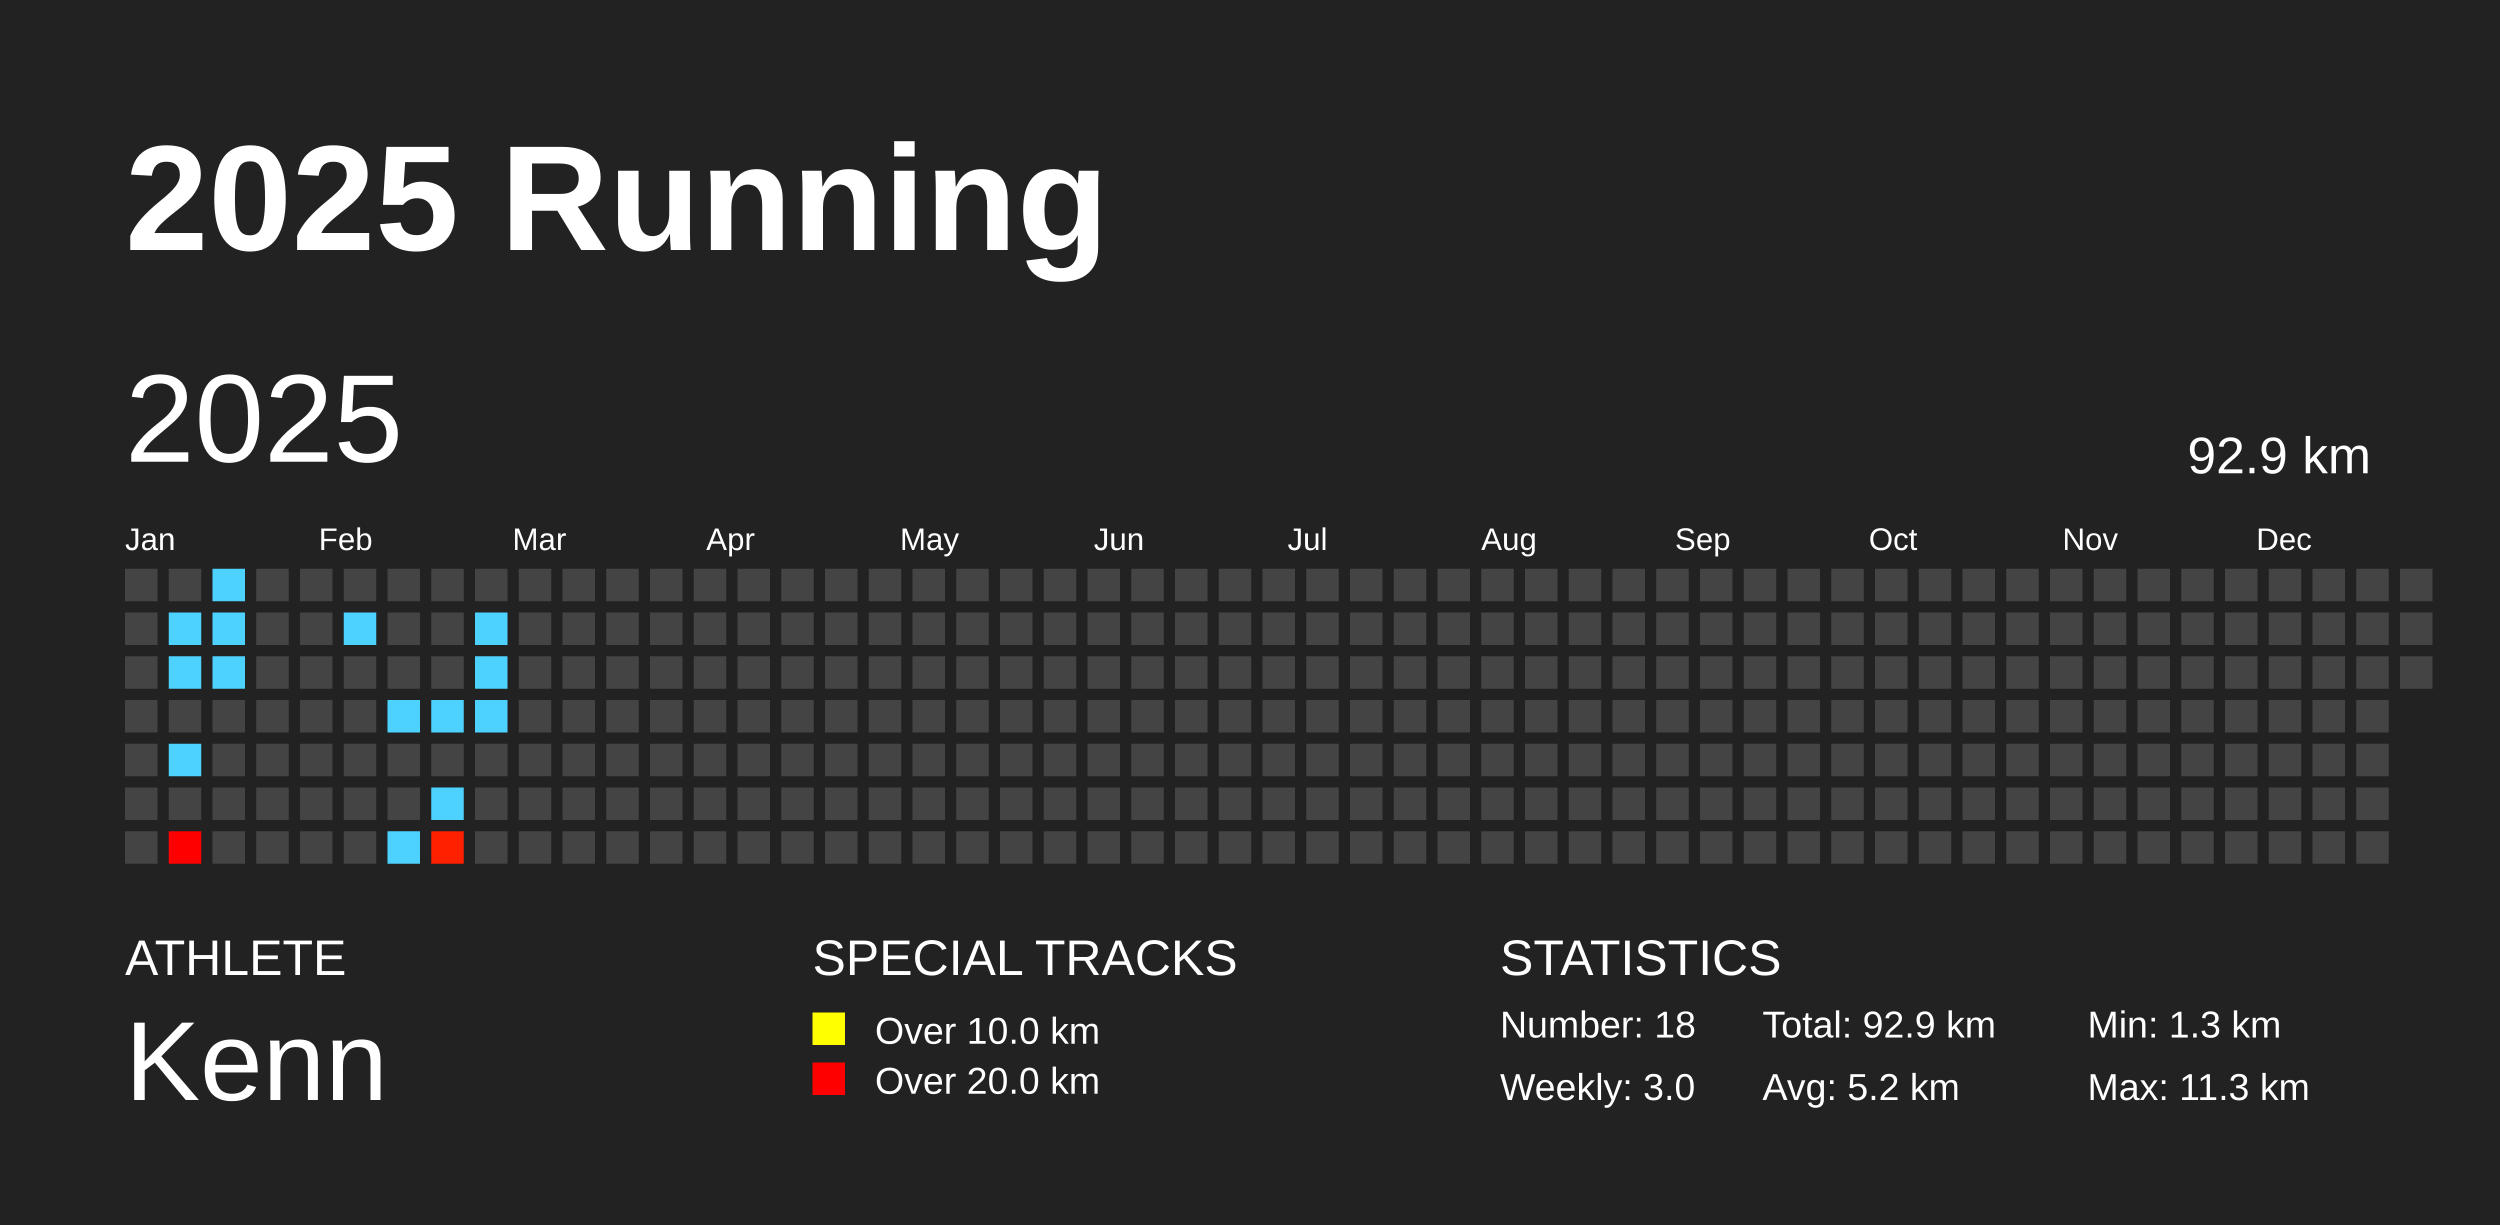
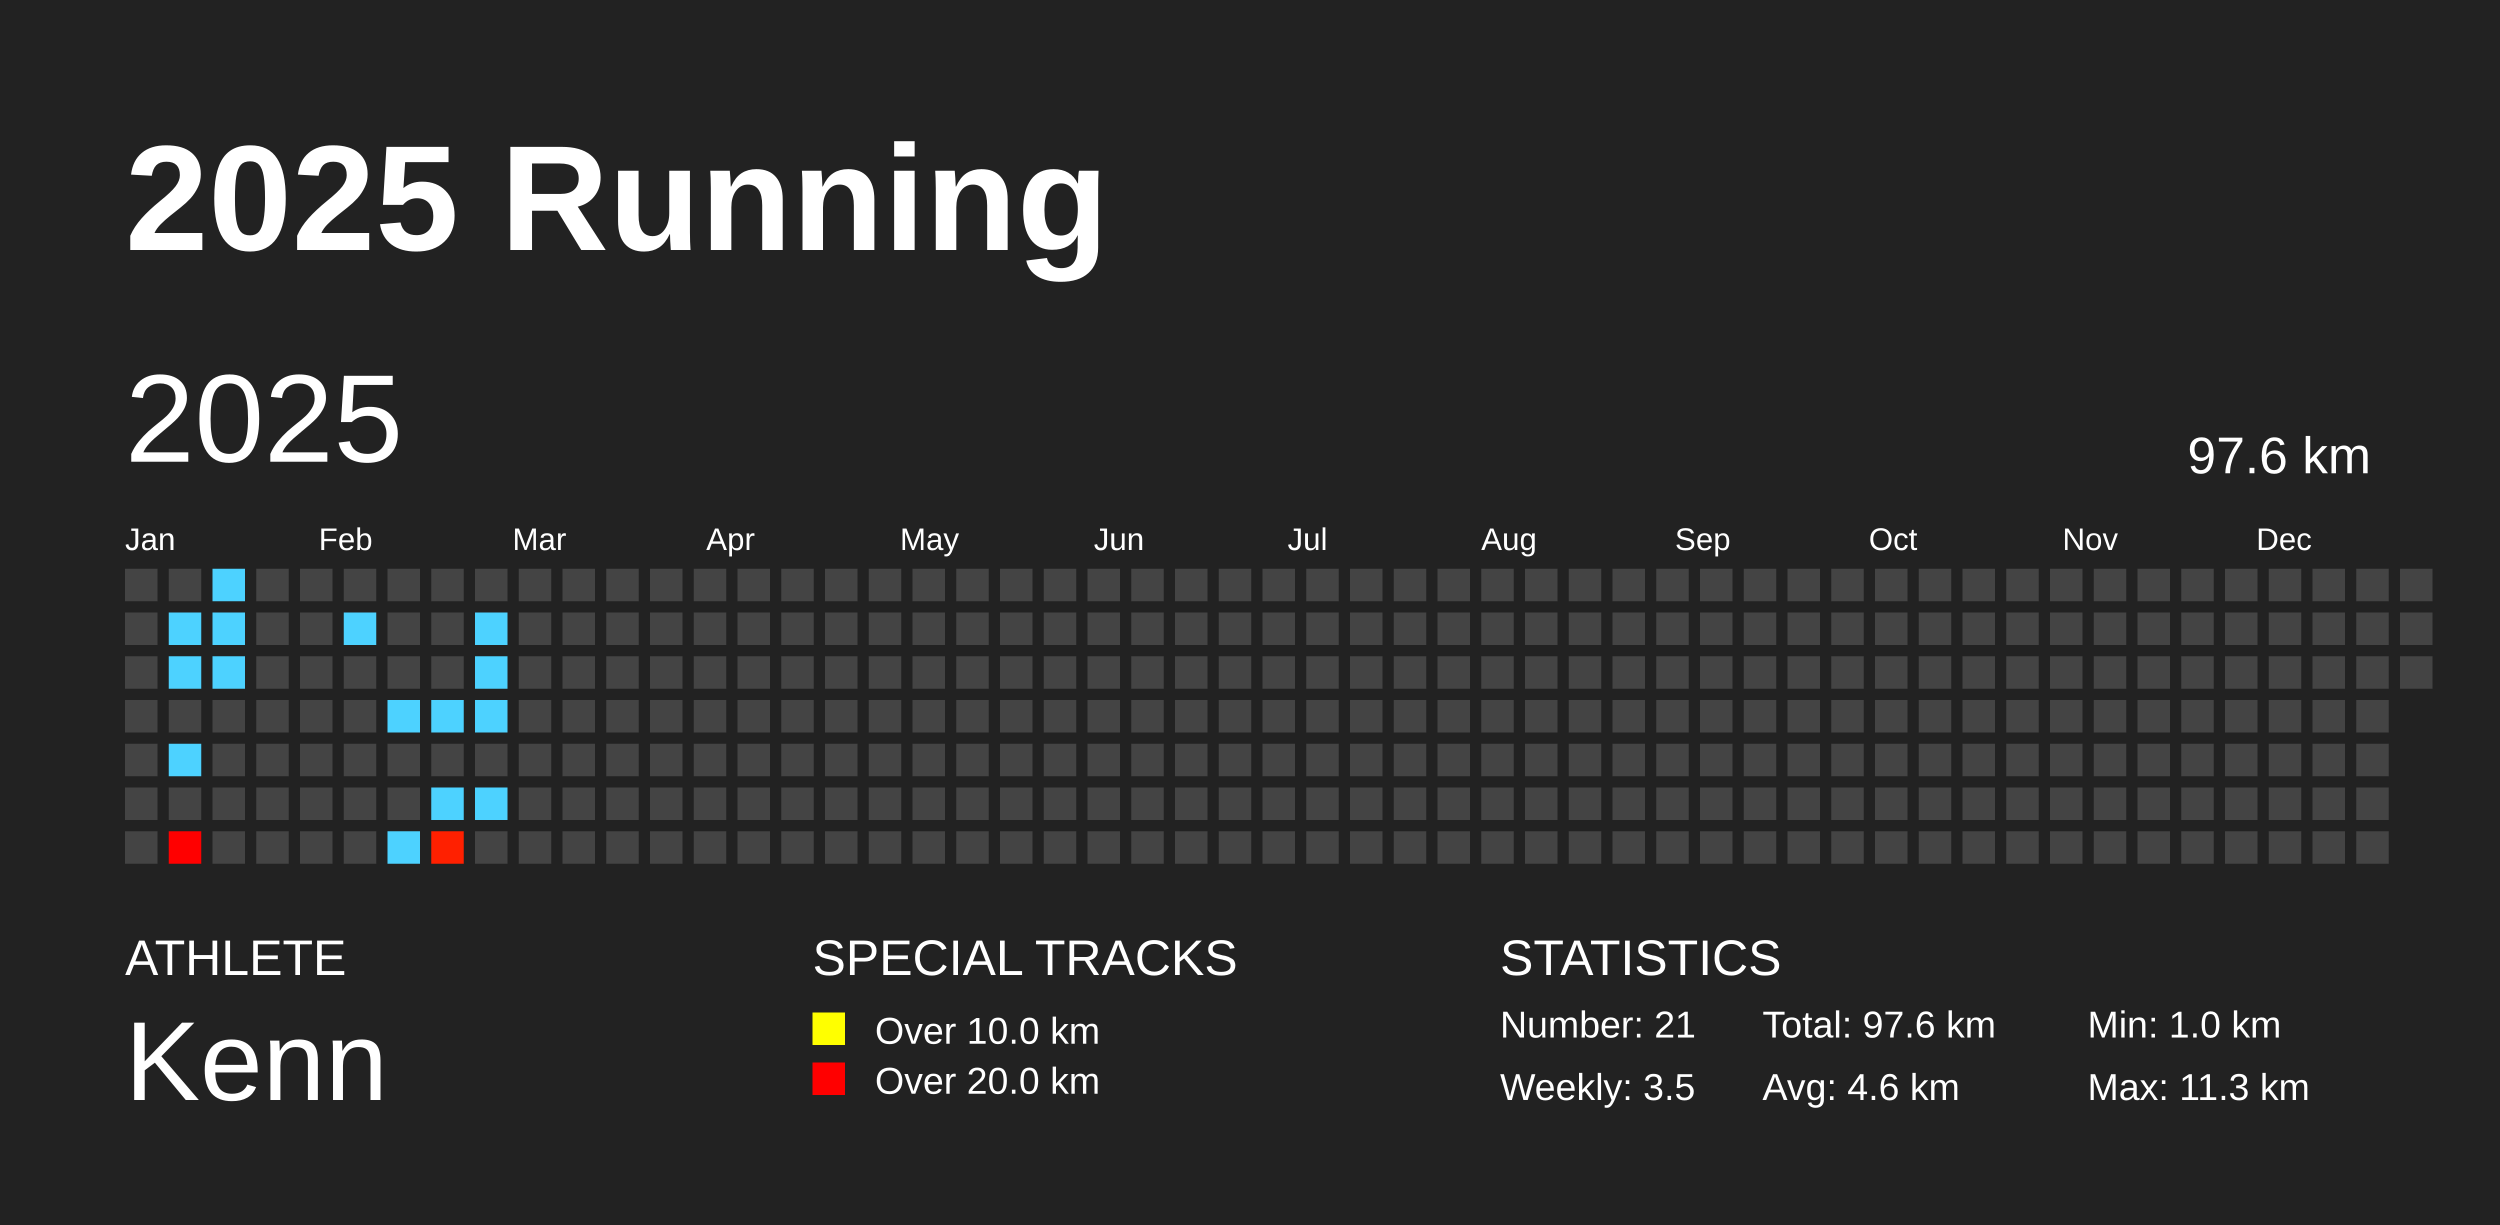
<svg xmlns="http://www.w3.org/2000/svg" baseProfile="full" height="98mm" version="1.1" viewBox="0,0,200,98" width="200mm">
  <defs />
  <rect fill="#222222" height="98" width="200" x="0" y="0" />
  <text fill="#FFFFFF" style="font-size:12px; font-family:Arial; font-weight:bold;" x="10" y="20">2025 Running</text>
  <text fill="#FFFFFF" style="font-size:4px; font-family:Arial" x="10" y="78">ATHLETE</text>
  <text fill="#FFFFFF" style="font-size:9px; font-family:Arial" x="10" y="88">Kenn</text>
  <text fill="#FFFFFF" style="font-size:4px; font-family:Arial" x="65" y="78">SPECIAL TRACKS</text>
  <rect fill="yellow" height="2.6" width="2.6" x="65" y="81" />
  <text fill="#FFFFFF" style="font-size:3px; font-family:Arial" x="70" y="83.5">Over 10.0 km</text>
  <rect fill="red" height="2.6" width="2.6" x="65" y="85" />
  <text fill="#FFFFFF" style="font-size:3px; font-family:Arial" x="70" y="87.5">Over 20.0 km</text>
  <text fill="#FFFFFF" style="font-size:4px; font-family:Arial" x="120" y="78">STATISTICS</text>
-   <text fill="#FFFFFF" style="font-size:3px; font-family:Arial" x="120" y="83">Number: 18</text>
-   <text fill="#FFFFFF" style="font-size:3px; font-family:Arial" x="120" y="88">Weekly: 3.0</text>
-   <text fill="#FFFFFF" style="font-size:3px; font-family:Arial" x="141" y="83">Total: 92.9 km</text>
-   <text fill="#FFFFFF" style="font-size:3px; font-family:Arial" x="141" y="88">Avg: 5.2 km</text>
-   <text fill="#FFFFFF" style="font-size:3px; font-family:Arial" x="167" y="83">Min: 1.3 km</text>
+   <text fill="#FFFFFF" style="font-size:3px; font-family:Arial" x="120" y="83">Number: 21</text>
+   <text fill="#FFFFFF" style="font-size:3px; font-family:Arial" x="120" y="88">Weekly: 3.5</text>
+   <text fill="#FFFFFF" style="font-size:3px; font-family:Arial" x="141" y="83">Total: 97.6 km</text>
+   <text fill="#FFFFFF" style="font-size:3px; font-family:Arial" x="141" y="88">Avg: 4.6 km</text>
+   <text fill="#FFFFFF" style="font-size:3px; font-family:Arial" x="167" y="83">Min: 1.0 km</text>
  <text fill="#FFFFFF" style="font-size:3px; font-family:Arial" x="167" y="88">Max: 11.3 km</text>
  <text dominant-baseline="hanging" fill="#FFFFFF" style="font-size:10.0px; font-family:Arial;" x="10" y="30">2025</text>
-   <text dominant-baseline="hanging" fill="#FFFFFF" style="font-size:4.125px; font-family:Arial;" x="175" y="35">92.9 km</text>
+   <text dominant-baseline="hanging" fill="#FFFFFF" style="font-size:4.125px; font-family:Arial;" x="175" y="35">97.6 km</text>
  <text fill="#FFFFFF" style="font-size:2.5px; font-family:Arial" x="10.0" y="44">Jan</text>
  <text fill="#FFFFFF" style="font-size:2.5px; font-family:Arial" x="25.5" y="44">Feb</text>
  <text fill="#FFFFFF" style="font-size:2.5px; font-family:Arial" x="41.0" y="44">Mar</text>
  <text fill="#FFFFFF" style="font-size:2.5px; font-family:Arial" x="56.5" y="44">Apr</text>
  <text fill="#FFFFFF" style="font-size:2.5px; font-family:Arial" x="72.0" y="44">May</text>
  <text fill="#FFFFFF" style="font-size:2.5px; font-family:Arial" x="87.5" y="44">Jun</text>
  <text fill="#FFFFFF" style="font-size:2.5px; font-family:Arial" x="103.0" y="44">Jul</text>
  <text fill="#FFFFFF" style="font-size:2.5px; font-family:Arial" x="118.5" y="44">Aug</text>
  <text fill="#FFFFFF" style="font-size:2.5px; font-family:Arial" x="134.0" y="44">Sep</text>
  <text fill="#FFFFFF" style="font-size:2.5px; font-family:Arial" x="149.5" y="44">Oct</text>
  <text fill="#FFFFFF" style="font-size:2.5px; font-family:Arial" x="165.0" y="44">Nov</text>
  <text fill="#FFFFFF" style="font-size:2.5px; font-family:Arial" x="180.5" y="44">Dec</text>
  <rect fill="#444444" height="2.6" width="2.6" x="10.0" y="45.5" />
  <rect fill="#444444" height="2.6" width="2.6" x="10.0" y="49.0" />
  <rect fill="#444444" height="2.6" width="2.6" x="10.0" y="52.5" />
  <rect fill="#444444" height="2.6" width="2.6" x="10.0" y="56.0" />
  <rect fill="#444444" height="2.6" width="2.6" x="10.0" y="59.5" />
  <rect fill="#444444" height="2.6" width="2.6" x="10.0" y="63.0" />
  <rect fill="#444444" height="2.6" width="2.6" x="10.0" y="66.5" />
  <rect fill="#444444" height="2.6" width="2.6" x="13.5" y="45.5" />
  <rect fill="#4dd2ff" height="2.6" width="2.6" x="13.5" y="49.0" />
  <rect fill="#4dd2ff" height="2.6" width="2.6" x="13.5" y="52.5" />
  <rect fill="#444444" height="2.6" width="2.6" x="13.5" y="56.0" />
  <rect fill="#4dd2ff" height="2.6" width="2.6" x="13.5" y="59.5" />
  <rect fill="#444444" height="2.6" width="2.6" x="13.5" y="63.0" />
  <rect fill="#ff0000" height="2.6" width="2.6" x="13.5" y="66.5" />
  <rect fill="#4dd2ff" height="2.6" width="2.6" x="17.0" y="45.5" />
  <rect fill="#4dd2ff" height="2.6" width="2.6" x="17.0" y="49.0" />
  <rect fill="#4dd2ff" height="2.6" width="2.6" x="17.0" y="52.5" />
  <rect fill="#444444" height="2.6" width="2.6" x="17.0" y="56.0" />
  <rect fill="#444444" height="2.6" width="2.6" x="17.0" y="59.5" />
  <rect fill="#444444" height="2.6" width="2.6" x="17.0" y="63.0" />
  <rect fill="#444444" height="2.6" width="2.6" x="17.0" y="66.5" />
  <rect fill="#444444" height="2.6" width="2.6" x="20.5" y="45.5" />
  <rect fill="#444444" height="2.6" width="2.6" x="20.5" y="49.0" />
  <rect fill="#444444" height="2.6" width="2.6" x="20.5" y="52.5" />
  <rect fill="#444444" height="2.6" width="2.6" x="20.5" y="56.0" />
  <rect fill="#444444" height="2.6" width="2.6" x="20.5" y="59.5" />
  <rect fill="#444444" height="2.6" width="2.6" x="20.5" y="63.0" />
  <rect fill="#444444" height="2.6" width="2.6" x="20.5" y="66.5" />
  <rect fill="#444444" height="2.6" width="2.6" x="24.0" y="45.5" />
  <rect fill="#444444" height="2.6" width="2.6" x="24.0" y="49.0" />
  <rect fill="#444444" height="2.6" width="2.6" x="24.0" y="52.5" />
  <rect fill="#444444" height="2.6" width="2.6" x="24.0" y="56.0" />
  <rect fill="#444444" height="2.6" width="2.6" x="24.0" y="59.5" />
  <rect fill="#444444" height="2.6" width="2.6" x="24.0" y="63.0" />
  <rect fill="#444444" height="2.6" width="2.6" x="24.0" y="66.5" />
  <rect fill="#444444" height="2.6" width="2.6" x="27.5" y="45.5" />
  <rect fill="#4dd2ff" height="2.6" width="2.6" x="27.5" y="49.0" />
  <rect fill="#444444" height="2.6" width="2.6" x="27.5" y="52.5" />
  <rect fill="#444444" height="2.6" width="2.6" x="27.5" y="56.0" />
  <rect fill="#444444" height="2.6" width="2.6" x="27.5" y="59.5" />
  <rect fill="#444444" height="2.6" width="2.6" x="27.5" y="63.0" />
  <rect fill="#444444" height="2.6" width="2.6" x="27.5" y="66.5" />
  <rect fill="#444444" height="2.6" width="2.6" x="31.0" y="45.5" />
  <rect fill="#444444" height="2.6" width="2.6" x="31.0" y="49.0" />
  <rect fill="#444444" height="2.6" width="2.6" x="31.0" y="52.5" />
  <rect fill="#4dd2ff" height="2.6" width="2.6" x="31.0" y="56.0" />
  <rect fill="#444444" height="2.6" width="2.6" x="31.0" y="59.5" />
  <rect fill="#444444" height="2.6" width="2.6" x="31.0" y="63.0" />
  <rect fill="#4dd2ff" height="2.6" width="2.6" x="31.0" y="66.5" />
  <rect fill="#444444" height="2.6" width="2.6" x="34.5" y="45.5" />
  <rect fill="#444444" height="2.6" width="2.6" x="34.5" y="49.0" />
  <rect fill="#444444" height="2.6" width="2.6" x="34.5" y="52.5" />
  <rect fill="#4dd2ff" height="2.6" width="2.6" x="34.5" y="56.0" />
  <rect fill="#444444" height="2.6" width="2.6" x="34.5" y="59.5" />
  <rect fill="#4dd2ff" height="2.6" width="2.6" x="34.5" y="63.0" />
  <rect fill="#ff2000" height="2.6" width="2.6" x="34.5" y="66.5" />
  <rect fill="#444444" height="2.6" width="2.6" x="38.0" y="45.5" />
  <rect fill="#4dd2ff" height="2.6" width="2.6" x="38.0" y="49.0" />
  <rect fill="#4dd2ff" height="2.6" width="2.6" x="38.0" y="52.5" />
  <rect fill="#4dd2ff" height="2.6" width="2.6" x="38.0" y="56.0" />
  <rect fill="#444444" height="2.6" width="2.6" x="38.0" y="59.5" />
-   <rect fill="#444444" height="2.6" width="2.6" x="38.0" y="63.0" />
+   <rect fill="#4dd2ff" height="2.6" width="2.6" x="38.0" y="63.0" />
  <rect fill="#444444" height="2.6" width="2.6" x="38.0" y="66.5" />
  <rect fill="#444444" height="2.6" width="2.6" x="41.5" y="45.5" />
  <rect fill="#444444" height="2.6" width="2.6" x="41.5" y="49.0" />
  <rect fill="#444444" height="2.6" width="2.6" x="41.5" y="52.5" />
  <rect fill="#444444" height="2.6" width="2.6" x="41.5" y="56.0" />
  <rect fill="#444444" height="2.6" width="2.6" x="41.5" y="59.5" />
  <rect fill="#444444" height="2.6" width="2.6" x="41.5" y="63.0" />
  <rect fill="#444444" height="2.6" width="2.6" x="41.5" y="66.5" />
  <rect fill="#444444" height="2.6" width="2.6" x="45.0" y="45.5" />
  <rect fill="#444444" height="2.6" width="2.6" x="45.0" y="49.0" />
  <rect fill="#444444" height="2.6" width="2.6" x="45.0" y="52.5" />
  <rect fill="#444444" height="2.6" width="2.6" x="45.0" y="56.0" />
  <rect fill="#444444" height="2.6" width="2.6" x="45.0" y="59.5" />
  <rect fill="#444444" height="2.6" width="2.6" x="45.0" y="63.0" />
  <rect fill="#444444" height="2.6" width="2.6" x="45.0" y="66.5" />
  <rect fill="#444444" height="2.6" width="2.6" x="48.5" y="45.5" />
  <rect fill="#444444" height="2.6" width="2.6" x="48.5" y="49.0" />
  <rect fill="#444444" height="2.6" width="2.6" x="48.5" y="52.5" />
  <rect fill="#444444" height="2.6" width="2.6" x="48.5" y="56.0" />
  <rect fill="#444444" height="2.6" width="2.6" x="48.5" y="59.5" />
  <rect fill="#444444" height="2.6" width="2.6" x="48.5" y="63.0" />
  <rect fill="#444444" height="2.6" width="2.6" x="48.5" y="66.5" />
  <rect fill="#444444" height="2.6" width="2.6" x="52.0" y="45.5" />
  <rect fill="#444444" height="2.6" width="2.6" x="52.0" y="49.0" />
  <rect fill="#444444" height="2.6" width="2.6" x="52.0" y="52.5" />
  <rect fill="#444444" height="2.6" width="2.6" x="52.0" y="56.0" />
  <rect fill="#444444" height="2.6" width="2.6" x="52.0" y="59.5" />
  <rect fill="#444444" height="2.6" width="2.6" x="52.0" y="63.0" />
  <rect fill="#444444" height="2.6" width="2.6" x="52.0" y="66.5" />
  <rect fill="#444444" height="2.6" width="2.6" x="55.5" y="45.5" />
  <rect fill="#444444" height="2.6" width="2.6" x="55.5" y="49.0" />
  <rect fill="#444444" height="2.6" width="2.6" x="55.5" y="52.5" />
  <rect fill="#444444" height="2.6" width="2.6" x="55.5" y="56.0" />
  <rect fill="#444444" height="2.6" width="2.6" x="55.5" y="59.5" />
  <rect fill="#444444" height="2.6" width="2.6" x="55.5" y="63.0" />
  <rect fill="#444444" height="2.6" width="2.6" x="55.5" y="66.5" />
  <rect fill="#444444" height="2.6" width="2.6" x="59.0" y="45.5" />
  <rect fill="#444444" height="2.6" width="2.6" x="59.0" y="49.0" />
  <rect fill="#444444" height="2.6" width="2.6" x="59.0" y="52.5" />
  <rect fill="#444444" height="2.6" width="2.6" x="59.0" y="56.0" />
  <rect fill="#444444" height="2.6" width="2.6" x="59.0" y="59.5" />
  <rect fill="#444444" height="2.6" width="2.6" x="59.0" y="63.0" />
  <rect fill="#444444" height="2.6" width="2.6" x="59.0" y="66.5" />
  <rect fill="#444444" height="2.6" width="2.6" x="62.5" y="45.5" />
  <rect fill="#444444" height="2.6" width="2.6" x="62.5" y="49.0" />
  <rect fill="#444444" height="2.6" width="2.6" x="62.5" y="52.5" />
  <rect fill="#444444" height="2.6" width="2.6" x="62.5" y="56.0" />
  <rect fill="#444444" height="2.6" width="2.6" x="62.5" y="59.5" />
  <rect fill="#444444" height="2.6" width="2.6" x="62.5" y="63.0" />
  <rect fill="#444444" height="2.6" width="2.6" x="62.5" y="66.5" />
  <rect fill="#444444" height="2.6" width="2.6" x="66.0" y="45.5" />
  <rect fill="#444444" height="2.6" width="2.6" x="66.0" y="49.0" />
  <rect fill="#444444" height="2.6" width="2.6" x="66.0" y="52.5" />
  <rect fill="#444444" height="2.6" width="2.6" x="66.0" y="56.0" />
  <rect fill="#444444" height="2.6" width="2.6" x="66.0" y="59.5" />
  <rect fill="#444444" height="2.6" width="2.6" x="66.0" y="63.0" />
  <rect fill="#444444" height="2.6" width="2.6" x="66.0" y="66.5" />
  <rect fill="#444444" height="2.6" width="2.6" x="69.5" y="45.5" />
  <rect fill="#444444" height="2.6" width="2.6" x="69.5" y="49.0" />
  <rect fill="#444444" height="2.6" width="2.6" x="69.5" y="52.5" />
  <rect fill="#444444" height="2.6" width="2.6" x="69.5" y="56.0" />
  <rect fill="#444444" height="2.6" width="2.6" x="69.5" y="59.5" />
  <rect fill="#444444" height="2.6" width="2.6" x="69.5" y="63.0" />
  <rect fill="#444444" height="2.6" width="2.6" x="69.5" y="66.5" />
  <rect fill="#444444" height="2.6" width="2.6" x="73.0" y="45.5" />
  <rect fill="#444444" height="2.6" width="2.6" x="73.0" y="49.0" />
  <rect fill="#444444" height="2.6" width="2.6" x="73.0" y="52.5" />
  <rect fill="#444444" height="2.6" width="2.6" x="73.0" y="56.0" />
  <rect fill="#444444" height="2.6" width="2.6" x="73.0" y="59.5" />
  <rect fill="#444444" height="2.6" width="2.6" x="73.0" y="63.0" />
  <rect fill="#444444" height="2.6" width="2.6" x="73.0" y="66.5" />
  <rect fill="#444444" height="2.6" width="2.6" x="76.5" y="45.5" />
  <rect fill="#444444" height="2.6" width="2.6" x="76.5" y="49.0" />
  <rect fill="#444444" height="2.6" width="2.6" x="76.5" y="52.5" />
  <rect fill="#444444" height="2.6" width="2.6" x="76.5" y="56.0" />
  <rect fill="#444444" height="2.6" width="2.6" x="76.5" y="59.5" />
  <rect fill="#444444" height="2.6" width="2.6" x="76.5" y="63.0" />
  <rect fill="#444444" height="2.6" width="2.6" x="76.5" y="66.5" />
  <rect fill="#444444" height="2.6" width="2.6" x="80.0" y="45.5" />
  <rect fill="#444444" height="2.6" width="2.6" x="80.0" y="49.0" />
  <rect fill="#444444" height="2.6" width="2.6" x="80.0" y="52.5" />
  <rect fill="#444444" height="2.6" width="2.6" x="80.0" y="56.0" />
  <rect fill="#444444" height="2.6" width="2.6" x="80.0" y="59.5" />
  <rect fill="#444444" height="2.6" width="2.6" x="80.0" y="63.0" />
  <rect fill="#444444" height="2.6" width="2.6" x="80.0" y="66.5" />
  <rect fill="#444444" height="2.6" width="2.6" x="83.5" y="45.5" />
  <rect fill="#444444" height="2.6" width="2.6" x="83.5" y="49.0" />
  <rect fill="#444444" height="2.6" width="2.6" x="83.5" y="52.5" />
  <rect fill="#444444" height="2.6" width="2.6" x="83.5" y="56.0" />
  <rect fill="#444444" height="2.6" width="2.6" x="83.5" y="59.5" />
  <rect fill="#444444" height="2.6" width="2.6" x="83.5" y="63.0" />
  <rect fill="#444444" height="2.6" width="2.6" x="83.5" y="66.5" />
  <rect fill="#444444" height="2.6" width="2.6" x="87.0" y="45.5" />
  <rect fill="#444444" height="2.6" width="2.6" x="87.0" y="49.0" />
  <rect fill="#444444" height="2.6" width="2.6" x="87.0" y="52.5" />
  <rect fill="#444444" height="2.6" width="2.6" x="87.0" y="56.0" />
  <rect fill="#444444" height="2.6" width="2.6" x="87.0" y="59.5" />
  <rect fill="#444444" height="2.6" width="2.6" x="87.0" y="63.0" />
  <rect fill="#444444" height="2.6" width="2.6" x="87.0" y="66.5" />
  <rect fill="#444444" height="2.6" width="2.6" x="90.5" y="45.5" />
  <rect fill="#444444" height="2.6" width="2.6" x="90.5" y="49.0" />
  <rect fill="#444444" height="2.6" width="2.6" x="90.5" y="52.5" />
  <rect fill="#444444" height="2.6" width="2.6" x="90.5" y="56.0" />
  <rect fill="#444444" height="2.6" width="2.6" x="90.5" y="59.5" />
  <rect fill="#444444" height="2.6" width="2.6" x="90.5" y="63.0" />
  <rect fill="#444444" height="2.6" width="2.6" x="90.5" y="66.5" />
  <rect fill="#444444" height="2.6" width="2.6" x="94.0" y="45.5" />
  <rect fill="#444444" height="2.6" width="2.6" x="94.0" y="49.0" />
  <rect fill="#444444" height="2.6" width="2.6" x="94.0" y="52.5" />
  <rect fill="#444444" height="2.6" width="2.6" x="94.0" y="56.0" />
  <rect fill="#444444" height="2.6" width="2.6" x="94.0" y="59.5" />
  <rect fill="#444444" height="2.6" width="2.6" x="94.0" y="63.0" />
  <rect fill="#444444" height="2.6" width="2.6" x="94.0" y="66.5" />
  <rect fill="#444444" height="2.6" width="2.6" x="97.5" y="45.5" />
  <rect fill="#444444" height="2.6" width="2.6" x="97.5" y="49.0" />
  <rect fill="#444444" height="2.6" width="2.6" x="97.5" y="52.5" />
  <rect fill="#444444" height="2.6" width="2.6" x="97.5" y="56.0" />
  <rect fill="#444444" height="2.6" width="2.6" x="97.5" y="59.5" />
  <rect fill="#444444" height="2.6" width="2.6" x="97.5" y="63.0" />
  <rect fill="#444444" height="2.6" width="2.6" x="97.5" y="66.5" />
  <rect fill="#444444" height="2.6" width="2.6" x="101.0" y="45.5" />
  <rect fill="#444444" height="2.6" width="2.6" x="101.0" y="49.0" />
  <rect fill="#444444" height="2.6" width="2.6" x="101.0" y="52.5" />
  <rect fill="#444444" height="2.6" width="2.6" x="101.0" y="56.0" />
  <rect fill="#444444" height="2.6" width="2.6" x="101.0" y="59.5" />
  <rect fill="#444444" height="2.6" width="2.6" x="101.0" y="63.0" />
  <rect fill="#444444" height="2.6" width="2.6" x="101.0" y="66.5" />
  <rect fill="#444444" height="2.6" width="2.6" x="104.5" y="45.5" />
  <rect fill="#444444" height="2.6" width="2.6" x="104.5" y="49.0" />
  <rect fill="#444444" height="2.6" width="2.6" x="104.5" y="52.5" />
  <rect fill="#444444" height="2.6" width="2.6" x="104.5" y="56.0" />
  <rect fill="#444444" height="2.6" width="2.6" x="104.5" y="59.5" />
  <rect fill="#444444" height="2.6" width="2.6" x="104.5" y="63.0" />
  <rect fill="#444444" height="2.6" width="2.6" x="104.5" y="66.5" />
  <rect fill="#444444" height="2.6" width="2.6" x="108.0" y="45.5" />
  <rect fill="#444444" height="2.6" width="2.6" x="108.0" y="49.0" />
  <rect fill="#444444" height="2.6" width="2.6" x="108.0" y="52.5" />
  <rect fill="#444444" height="2.6" width="2.6" x="108.0" y="56.0" />
  <rect fill="#444444" height="2.6" width="2.6" x="108.0" y="59.5" />
  <rect fill="#444444" height="2.6" width="2.6" x="108.0" y="63.0" />
  <rect fill="#444444" height="2.6" width="2.6" x="108.0" y="66.5" />
  <rect fill="#444444" height="2.6" width="2.6" x="111.5" y="45.5" />
  <rect fill="#444444" height="2.6" width="2.6" x="111.5" y="49.0" />
  <rect fill="#444444" height="2.6" width="2.6" x="111.5" y="52.5" />
  <rect fill="#444444" height="2.6" width="2.6" x="111.5" y="56.0" />
  <rect fill="#444444" height="2.6" width="2.6" x="111.5" y="59.5" />
  <rect fill="#444444" height="2.6" width="2.6" x="111.5" y="63.0" />
  <rect fill="#444444" height="2.6" width="2.6" x="111.5" y="66.5" />
  <rect fill="#444444" height="2.6" width="2.6" x="115.0" y="45.5" />
  <rect fill="#444444" height="2.6" width="2.6" x="115.0" y="49.0" />
  <rect fill="#444444" height="2.6" width="2.6" x="115.0" y="52.5" />
  <rect fill="#444444" height="2.6" width="2.6" x="115.0" y="56.0" />
  <rect fill="#444444" height="2.6" width="2.6" x="115.0" y="59.5" />
  <rect fill="#444444" height="2.6" width="2.6" x="115.0" y="63.0" />
  <rect fill="#444444" height="2.6" width="2.6" x="115.0" y="66.5" />
  <rect fill="#444444" height="2.6" width="2.6" x="118.5" y="45.5" />
  <rect fill="#444444" height="2.6" width="2.6" x="118.5" y="49.0" />
  <rect fill="#444444" height="2.6" width="2.6" x="118.5" y="52.5" />
  <rect fill="#444444" height="2.6" width="2.6" x="118.5" y="56.0" />
  <rect fill="#444444" height="2.6" width="2.6" x="118.5" y="59.5" />
  <rect fill="#444444" height="2.6" width="2.6" x="118.5" y="63.0" />
  <rect fill="#444444" height="2.6" width="2.6" x="118.5" y="66.5" />
  <rect fill="#444444" height="2.6" width="2.6" x="122.0" y="45.5" />
  <rect fill="#444444" height="2.6" width="2.6" x="122.0" y="49.0" />
  <rect fill="#444444" height="2.6" width="2.6" x="122.0" y="52.5" />
  <rect fill="#444444" height="2.6" width="2.6" x="122.0" y="56.0" />
  <rect fill="#444444" height="2.6" width="2.6" x="122.0" y="59.5" />
  <rect fill="#444444" height="2.6" width="2.6" x="122.0" y="63.0" />
  <rect fill="#444444" height="2.6" width="2.6" x="122.0" y="66.5" />
  <rect fill="#444444" height="2.6" width="2.6" x="125.5" y="45.5" />
  <rect fill="#444444" height="2.6" width="2.6" x="125.5" y="49.0" />
  <rect fill="#444444" height="2.6" width="2.6" x="125.5" y="52.5" />
  <rect fill="#444444" height="2.6" width="2.6" x="125.5" y="56.0" />
  <rect fill="#444444" height="2.6" width="2.6" x="125.5" y="59.5" />
  <rect fill="#444444" height="2.6" width="2.6" x="125.5" y="63.0" />
  <rect fill="#444444" height="2.6" width="2.6" x="125.5" y="66.5" />
  <rect fill="#444444" height="2.6" width="2.6" x="129.0" y="45.5" />
  <rect fill="#444444" height="2.6" width="2.6" x="129.0" y="49.0" />
  <rect fill="#444444" height="2.6" width="2.6" x="129.0" y="52.5" />
  <rect fill="#444444" height="2.6" width="2.6" x="129.0" y="56.0" />
  <rect fill="#444444" height="2.6" width="2.6" x="129.0" y="59.5" />
  <rect fill="#444444" height="2.6" width="2.6" x="129.0" y="63.0" />
  <rect fill="#444444" height="2.6" width="2.6" x="129.0" y="66.5" />
  <rect fill="#444444" height="2.6" width="2.6" x="132.5" y="45.5" />
  <rect fill="#444444" height="2.6" width="2.6" x="132.5" y="49.0" />
  <rect fill="#444444" height="2.6" width="2.6" x="132.5" y="52.5" />
  <rect fill="#444444" height="2.6" width="2.6" x="132.5" y="56.0" />
  <rect fill="#444444" height="2.6" width="2.6" x="132.5" y="59.5" />
  <rect fill="#444444" height="2.6" width="2.6" x="132.5" y="63.0" />
  <rect fill="#444444" height="2.6" width="2.6" x="132.5" y="66.5" />
  <rect fill="#444444" height="2.6" width="2.6" x="136.0" y="45.5" />
  <rect fill="#444444" height="2.6" width="2.6" x="136.0" y="49.0" />
  <rect fill="#444444" height="2.6" width="2.6" x="136.0" y="52.5" />
  <rect fill="#444444" height="2.6" width="2.6" x="136.0" y="56.0" />
  <rect fill="#444444" height="2.6" width="2.6" x="136.0" y="59.5" />
  <rect fill="#444444" height="2.6" width="2.6" x="136.0" y="63.0" />
  <rect fill="#444444" height="2.6" width="2.6" x="136.0" y="66.5" />
  <rect fill="#444444" height="2.6" width="2.6" x="139.5" y="45.5" />
  <rect fill="#444444" height="2.6" width="2.6" x="139.5" y="49.0" />
  <rect fill="#444444" height="2.6" width="2.6" x="139.5" y="52.5" />
  <rect fill="#444444" height="2.6" width="2.6" x="139.5" y="56.0" />
  <rect fill="#444444" height="2.6" width="2.6" x="139.5" y="59.5" />
  <rect fill="#444444" height="2.6" width="2.6" x="139.5" y="63.0" />
  <rect fill="#444444" height="2.6" width="2.6" x="139.5" y="66.5" />
  <rect fill="#444444" height="2.6" width="2.6" x="143.0" y="45.5" />
  <rect fill="#444444" height="2.6" width="2.6" x="143.0" y="49.0" />
  <rect fill="#444444" height="2.6" width="2.6" x="143.0" y="52.5" />
  <rect fill="#444444" height="2.6" width="2.6" x="143.0" y="56.0" />
  <rect fill="#444444" height="2.6" width="2.6" x="143.0" y="59.5" />
  <rect fill="#444444" height="2.6" width="2.6" x="143.0" y="63.0" />
  <rect fill="#444444" height="2.6" width="2.6" x="143.0" y="66.5" />
  <rect fill="#444444" height="2.6" width="2.6" x="146.5" y="45.5" />
  <rect fill="#444444" height="2.6" width="2.6" x="146.5" y="49.0" />
  <rect fill="#444444" height="2.6" width="2.6" x="146.5" y="52.5" />
  <rect fill="#444444" height="2.6" width="2.6" x="146.5" y="56.0" />
  <rect fill="#444444" height="2.6" width="2.6" x="146.5" y="59.5" />
  <rect fill="#444444" height="2.6" width="2.6" x="146.5" y="63.0" />
  <rect fill="#444444" height="2.6" width="2.6" x="146.5" y="66.5" />
  <rect fill="#444444" height="2.6" width="2.6" x="150.0" y="45.5" />
  <rect fill="#444444" height="2.6" width="2.6" x="150.0" y="49.0" />
  <rect fill="#444444" height="2.6" width="2.6" x="150.0" y="52.5" />
  <rect fill="#444444" height="2.6" width="2.6" x="150.0" y="56.0" />
  <rect fill="#444444" height="2.6" width="2.6" x="150.0" y="59.5" />
  <rect fill="#444444" height="2.6" width="2.6" x="150.0" y="63.0" />
  <rect fill="#444444" height="2.6" width="2.6" x="150.0" y="66.5" />
  <rect fill="#444444" height="2.6" width="2.6" x="153.5" y="45.5" />
  <rect fill="#444444" height="2.6" width="2.6" x="153.5" y="49.0" />
  <rect fill="#444444" height="2.6" width="2.6" x="153.5" y="52.5" />
  <rect fill="#444444" height="2.6" width="2.6" x="153.5" y="56.0" />
  <rect fill="#444444" height="2.6" width="2.6" x="153.5" y="59.5" />
  <rect fill="#444444" height="2.6" width="2.6" x="153.5" y="63.0" />
  <rect fill="#444444" height="2.6" width="2.6" x="153.5" y="66.5" />
  <rect fill="#444444" height="2.6" width="2.6" x="157.0" y="45.5" />
  <rect fill="#444444" height="2.6" width="2.6" x="157.0" y="49.0" />
  <rect fill="#444444" height="2.6" width="2.6" x="157.0" y="52.5" />
  <rect fill="#444444" height="2.6" width="2.6" x="157.0" y="56.0" />
  <rect fill="#444444" height="2.6" width="2.6" x="157.0" y="59.5" />
  <rect fill="#444444" height="2.6" width="2.6" x="157.0" y="63.0" />
  <rect fill="#444444" height="2.6" width="2.6" x="157.0" y="66.5" />
  <rect fill="#444444" height="2.6" width="2.6" x="160.5" y="45.5" />
  <rect fill="#444444" height="2.6" width="2.6" x="160.5" y="49.0" />
  <rect fill="#444444" height="2.6" width="2.6" x="160.5" y="52.5" />
  <rect fill="#444444" height="2.6" width="2.6" x="160.5" y="56.0" />
  <rect fill="#444444" height="2.6" width="2.6" x="160.5" y="59.5" />
  <rect fill="#444444" height="2.6" width="2.6" x="160.5" y="63.0" />
  <rect fill="#444444" height="2.6" width="2.6" x="160.5" y="66.5" />
  <rect fill="#444444" height="2.6" width="2.6" x="164.0" y="45.5" />
  <rect fill="#444444" height="2.6" width="2.6" x="164.0" y="49.0" />
  <rect fill="#444444" height="2.6" width="2.6" x="164.0" y="52.5" />
  <rect fill="#444444" height="2.6" width="2.6" x="164.0" y="56.0" />
  <rect fill="#444444" height="2.6" width="2.6" x="164.0" y="59.5" />
  <rect fill="#444444" height="2.6" width="2.6" x="164.0" y="63.0" />
  <rect fill="#444444" height="2.6" width="2.6" x="164.0" y="66.5" />
  <rect fill="#444444" height="2.6" width="2.6" x="167.5" y="45.5" />
  <rect fill="#444444" height="2.6" width="2.6" x="167.5" y="49.0" />
  <rect fill="#444444" height="2.6" width="2.6" x="167.5" y="52.5" />
  <rect fill="#444444" height="2.6" width="2.6" x="167.5" y="56.0" />
  <rect fill="#444444" height="2.6" width="2.6" x="167.5" y="59.5" />
  <rect fill="#444444" height="2.6" width="2.6" x="167.5" y="63.0" />
  <rect fill="#444444" height="2.6" width="2.6" x="167.5" y="66.5" />
  <rect fill="#444444" height="2.6" width="2.6" x="171.0" y="45.5" />
  <rect fill="#444444" height="2.6" width="2.6" x="171.0" y="49.0" />
  <rect fill="#444444" height="2.6" width="2.6" x="171.0" y="52.5" />
  <rect fill="#444444" height="2.6" width="2.6" x="171.0" y="56.0" />
  <rect fill="#444444" height="2.6" width="2.6" x="171.0" y="59.5" />
  <rect fill="#444444" height="2.6" width="2.6" x="171.0" y="63.0" />
  <rect fill="#444444" height="2.6" width="2.6" x="171.0" y="66.5" />
  <rect fill="#444444" height="2.6" width="2.6" x="174.5" y="45.5" />
  <rect fill="#444444" height="2.6" width="2.6" x="174.5" y="49.0" />
  <rect fill="#444444" height="2.6" width="2.6" x="174.5" y="52.5" />
  <rect fill="#444444" height="2.6" width="2.6" x="174.5" y="56.0" />
  <rect fill="#444444" height="2.6" width="2.6" x="174.5" y="59.5" />
  <rect fill="#444444" height="2.6" width="2.6" x="174.5" y="63.0" />
  <rect fill="#444444" height="2.6" width="2.6" x="174.5" y="66.5" />
  <rect fill="#444444" height="2.6" width="2.6" x="178.0" y="45.5" />
  <rect fill="#444444" height="2.6" width="2.6" x="178.0" y="49.0" />
  <rect fill="#444444" height="2.6" width="2.6" x="178.0" y="52.5" />
  <rect fill="#444444" height="2.6" width="2.6" x="178.0" y="56.0" />
  <rect fill="#444444" height="2.6" width="2.6" x="178.0" y="59.5" />
  <rect fill="#444444" height="2.6" width="2.6" x="178.0" y="63.0" />
  <rect fill="#444444" height="2.6" width="2.6" x="178.0" y="66.5" />
  <rect fill="#444444" height="2.6" width="2.6" x="181.5" y="45.5" />
  <rect fill="#444444" height="2.6" width="2.6" x="181.5" y="49.0" />
  <rect fill="#444444" height="2.6" width="2.6" x="181.5" y="52.5" />
  <rect fill="#444444" height="2.6" width="2.6" x="181.5" y="56.0" />
  <rect fill="#444444" height="2.6" width="2.6" x="181.5" y="59.5" />
  <rect fill="#444444" height="2.6" width="2.6" x="181.5" y="63.0" />
  <rect fill="#444444" height="2.6" width="2.6" x="181.5" y="66.5" />
  <rect fill="#444444" height="2.6" width="2.6" x="185.0" y="45.5" />
  <rect fill="#444444" height="2.6" width="2.6" x="185.0" y="49.0" />
  <rect fill="#444444" height="2.6" width="2.6" x="185.0" y="52.5" />
  <rect fill="#444444" height="2.6" width="2.6" x="185.0" y="56.0" />
  <rect fill="#444444" height="2.6" width="2.6" x="185.0" y="59.5" />
  <rect fill="#444444" height="2.6" width="2.6" x="185.0" y="63.0" />
  <rect fill="#444444" height="2.6" width="2.6" x="185.0" y="66.5" />
  <rect fill="#444444" height="2.6" width="2.6" x="188.5" y="45.5" />
  <rect fill="#444444" height="2.6" width="2.6" x="188.5" y="49.0" />
  <rect fill="#444444" height="2.6" width="2.6" x="188.5" y="52.5" />
  <rect fill="#444444" height="2.6" width="2.6" x="188.5" y="56.0" />
  <rect fill="#444444" height="2.6" width="2.6" x="188.5" y="59.5" />
  <rect fill="#444444" height="2.6" width="2.6" x="188.5" y="63.0" />
  <rect fill="#444444" height="2.6" width="2.6" x="188.5" y="66.5" />
  <rect fill="#444444" height="2.6" width="2.6" x="192.0" y="45.5" />
  <rect fill="#444444" height="2.6" width="2.6" x="192.0" y="49.0" />
  <rect fill="#444444" height="2.6" width="2.6" x="192.0" y="52.5" />
</svg>
